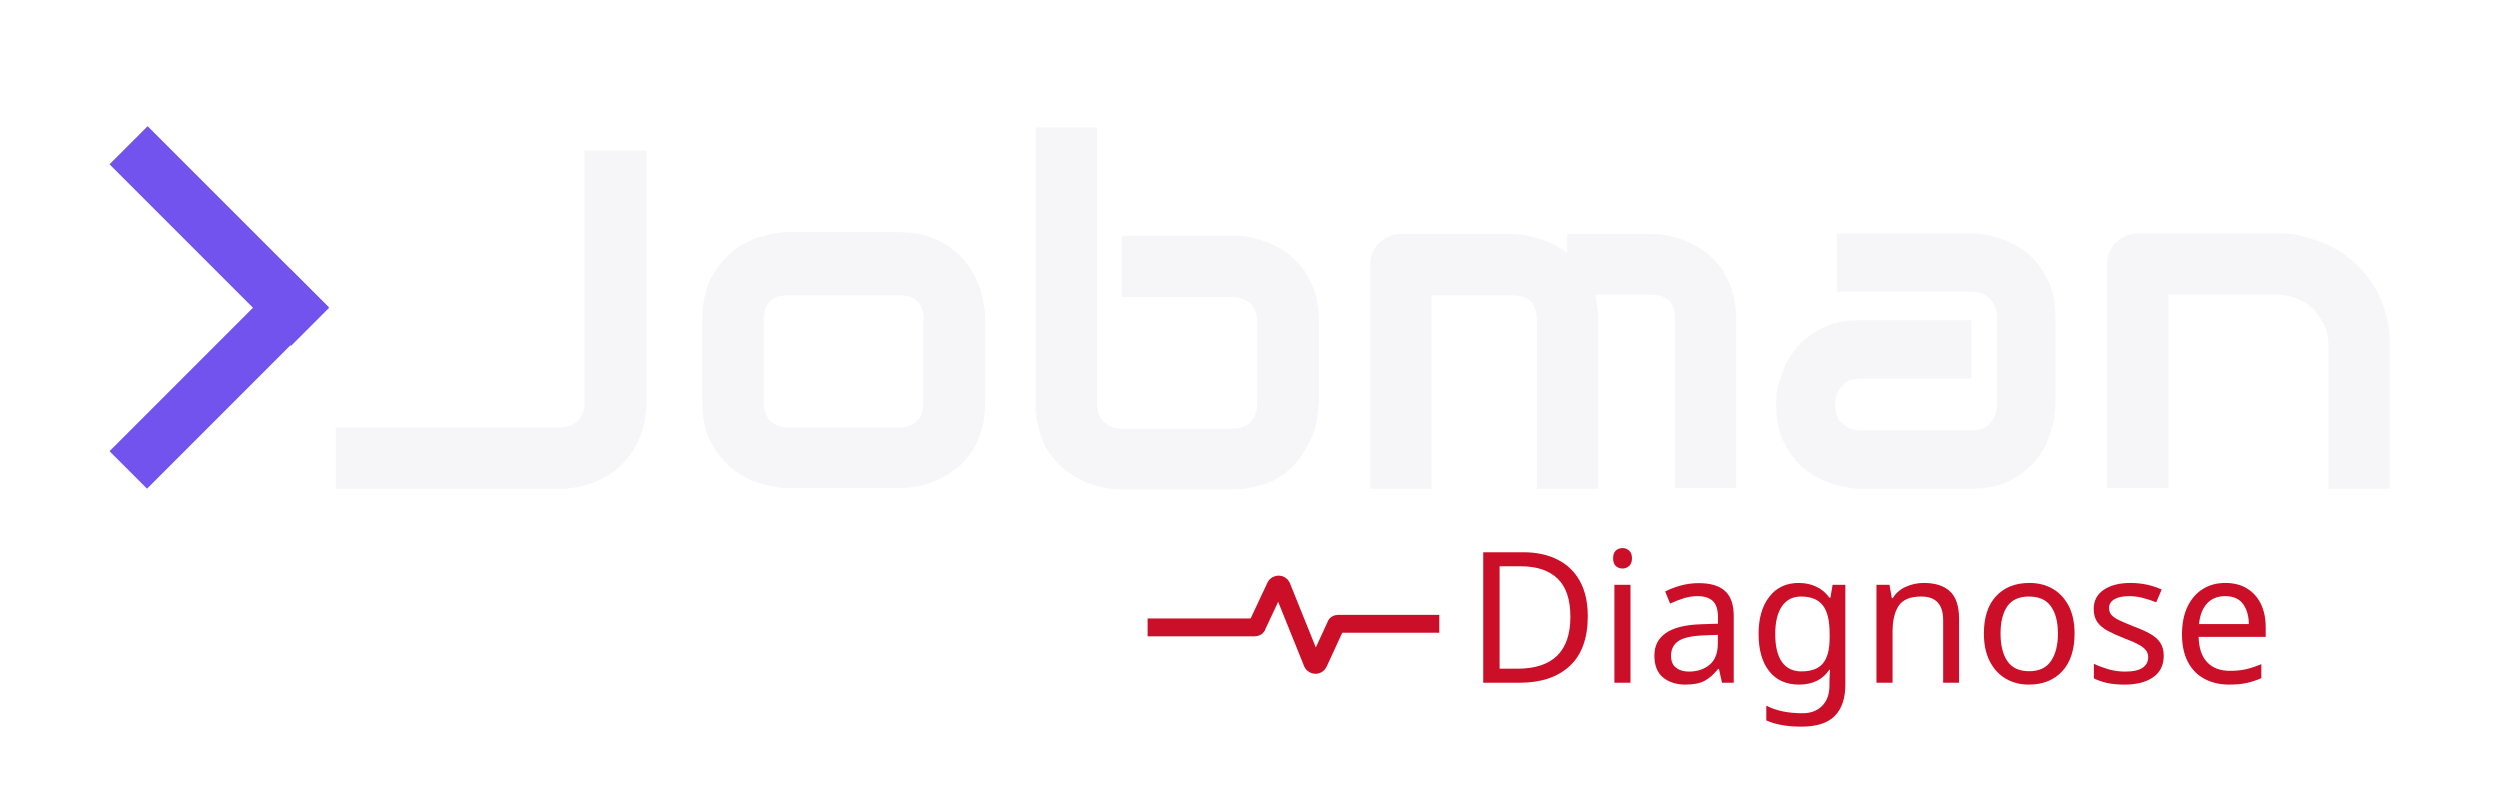
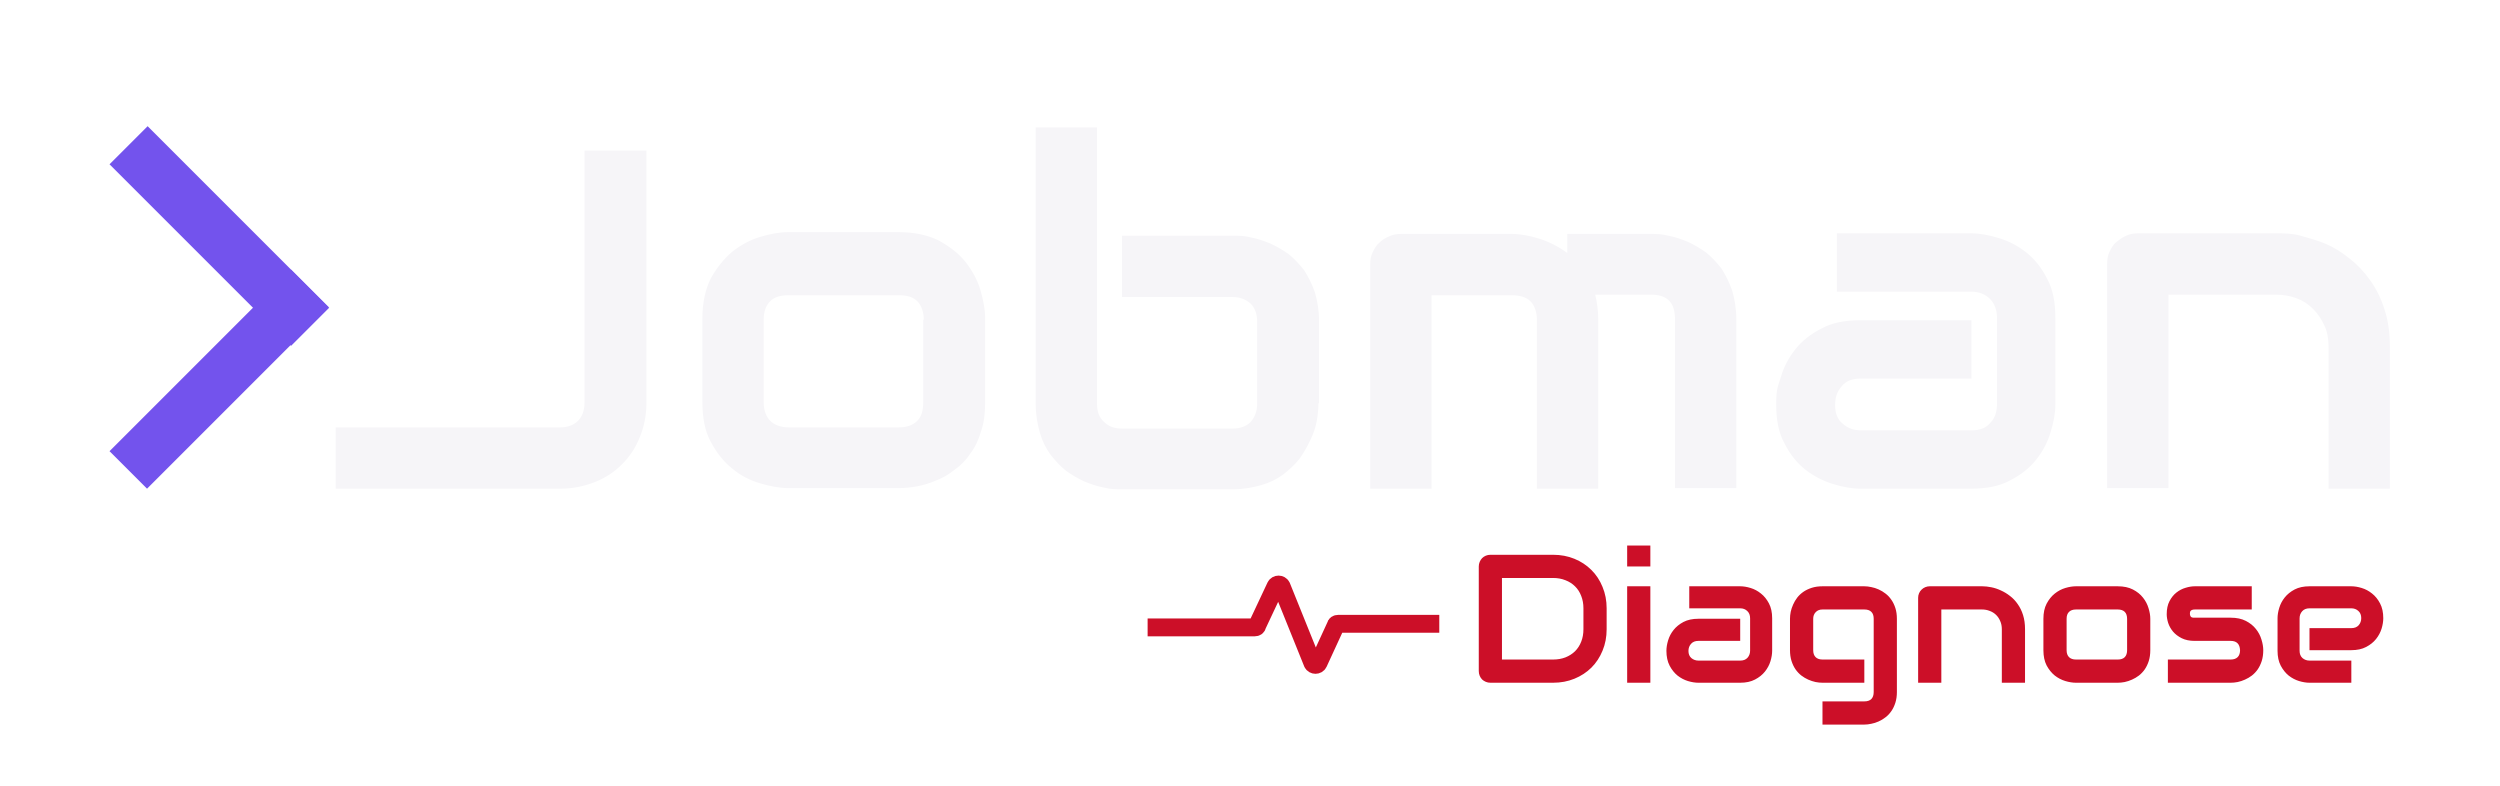
<svg xmlns="http://www.w3.org/2000/svg" id="Layer_1" version="1.1" viewBox="0 0 420 131.9">
  <defs>
    <style>
      .st0, .st1, .st2 {
        fill: none;
      }

      .st3 {
        fill: #f6f5f8;
      }

      .st4 {
        fill: #cc0f28;
-         font-family: Audiowide-Regular, Audiowide;
-         font-size: 30.7px;
      }

      .st4, .st5 {
        isolation: isolate;
      }

      .st1 {
        stroke-width: 3px;
      }

      .st1, .st2 {
        stroke: #cc0f28;
        stroke-miterlimit: 10;
      }

      .st2 {
        stroke-width: 3.1px;
      }

      .st6 {
        fill: #7353ed;
      }
    </style>
  </defs>
  <path class="st0" d="M0,0h420v131.9H0V0Z" />
  <path class="st3" d="M108.6,67.7c0,2.1-.4,4-1.1,5.7-.7,1.8-1.7,3.3-3,4.6-1.3,1.3-2.8,2.3-4.6,3s-3.7,1.1-5.8,1.1h-37.7v-10.3h37.7c1.3,0,2.3-.4,3-1.1s1.1-1.7,1.1-3.1V25.3h10.4v42.3h0ZM165.5,67.7c0,1.8-.2,3.4-.7,4.8-.4,1.4-1,2.7-1.8,3.7-.7,1.1-1.6,2-2.6,2.7-1,.8-2,1.4-3.1,1.8-1.1.5-2.2.8-3.2,1-1.1.2-2.1.3-3.1.3h-18.6c-1.4,0-3-.3-4.7-.8s-3.3-1.3-4.7-2.5c-1.4-1.1-2.6-2.6-3.6-4.5-1-1.8-1.4-4.1-1.4-6.8v-13.9c0-2.6.5-4.9,1.4-6.7,1-1.8,2.2-3.3,3.6-4.5,1.4-1.1,3-2,4.7-2.5s3.2-.8,4.7-.8h18.6c2.6,0,4.9.5,6.7,1.4,1.8,1,3.3,2.1,4.5,3.6,1.1,1.4,2,3,2.5,4.7s.8,3.3.8,4.7v14.3h0ZM155.2,53.8c0-1.4-.4-2.5-1.1-3.2-.7-.7-1.7-1-3.1-1h-18.5c-1.4,0-2.4.3-3.1,1-.7.7-1.1,1.7-1.1,3.1v13.9c0,1.3.4,2.4,1.1,3.1.7.7,1.8,1.1,3.1,1.1h18.5c1.4,0,2.4-.4,3.1-1.1.7-.7,1-1.7,1-3.1v-13.9h.1ZM221.5,67.7c0,1-.1,2-.3,3.1s-.6,2.2-1.1,3.2c-.5,1.1-1.1,2.1-1.8,3.1-.8,1-1.7,1.8-2.7,2.6-1.1.8-2.3,1.4-3.7,1.8s-3,.7-4.8.7h-18.6c-1,0-2,0-3.1-.3-1.1-.2-2.2-.6-3.2-1-1.1-.5-2.1-1.1-3.1-1.8-1-.8-1.8-1.7-2.6-2.7-.8-1.1-1.4-2.3-1.8-3.7-.4-1.4-.7-3-.7-4.8V21.4h10.3v46.5c0,1.3.4,2.3,1.2,3,.8.8,1.8,1.1,3,1.1h18.6c1.3,0,2.3-.4,3-1.1.7-.8,1.1-1.8,1.1-3v-13.9c0-1.3-.4-2.3-1.1-3-.8-.7-1.8-1.1-3-1.1h-18.6v-10.3h18.6c1,0,2,0,3.1.3,1.1.2,2.2.6,3.2,1,1.1.5,2.1,1.1,3.1,1.8,1,.8,1.8,1.7,2.6,2.7.7,1.1,1.3,2.3,1.8,3.7.4,1.4.7,3,.7,4.8v13.9h0ZM268.5,82.1h-10.3v-28.4c0-1.3-.4-2.4-1.1-3.1s-1.8-1-3.2-1h-13.4v32.5h-10.3v-37.7c0-.7.1-1.4.4-2s.6-1.2,1.1-1.6c.5-.5,1-.8,1.7-1.1.6-.3,1.3-.4,2-.4h18.6c1.4,0,3,.3,4.6.8s3.2,1.3,4.7,2.4v-3.2h13.9c1,0,2,0,3.1.3,1.1.2,2.2.6,3.2,1,1.1.5,2.1,1.1,3.1,1.8,1,.8,1.8,1.7,2.6,2.7.7,1.1,1.3,2.3,1.8,3.7.4,1.4.7,3,.7,4.8v28.4h-10.3v-28.4c0-1.3-.3-2.4-1-3.1s-1.7-1-3.1-1h-9.3c.3,1.3.5,2.6.5,4.1v28.4h0ZM345.3,68c0,1.4-.3,3-.8,4.6-.5,1.7-1.3,3.2-2.4,4.6s-2.6,2.6-4.4,3.5c-1.8,1-4,1.4-6.6,1.4h-18.6c-1.4,0-3-.3-4.6-.8s-3.2-1.3-4.6-2.4-2.6-2.6-3.5-4.4c-1-1.8-1.4-4-1.4-6.6s.3-3,.8-4.6c.5-1.7,1.3-3.2,2.4-4.6s2.6-2.6,4.4-3.5c1.8-1,4-1.4,6.6-1.4h18.6v9.8h-18.6c-1.4,0-2.5.4-3.2,1.3-.8.9-1.1,1.9-1.1,3.2s.4,2.4,1.3,3.1c.9.8,1.9,1.1,3.1,1.1h18.5c1.4,0,2.5-.4,3.2-1.3.8-.8,1.1-1.9,1.1-3.2v-14.4c0-1.3-.4-2.4-1.2-3.2-.8-.8-1.9-1.2-3.1-1.2h-22.6v-9.8h22.6c1.4,0,3,.3,4.6.8,1.7.5,3.2,1.3,4.6,2.4s2.6,2.6,3.5,4.4c1,1.8,1.4,4,1.4,6.6v14.5h0ZM401.5,82.1h-10.3v-23.8c0-1.3-.2-2.6-.7-3.6-.5-1.1-1.1-2-1.9-2.8s-1.7-1.4-2.8-1.8c-1.1-.4-2.2-.6-3.5-.6h-18v32.5h-10.3v-37.7c0-.7.1-1.4.4-2s.6-1.2,1.1-1.6,1-.8,1.7-1.1c.6-.3,1.3-.4,2-.4h23.2c1.3,0,2.7,0,4.1.4s2.9.8,4.3,1.4,2.8,1.5,4,2.5c1.3,1,2.4,2.2,3.4,3.6s1.8,3,2.4,4.9c.6,1.8.9,3.9.9,6.3v23.8h0Z" />
  <g>
    <path class="st6" d="M18.4,27.6l6.4-6.4,30.5,30.5-6.4,6.4s-30.5-30.5-30.5-30.5Z" />
    <path class="st6" d="M24.7,82.1l-6.3-6.3,30.5-30.5,6.3,6.3-30.5,30.5Z" />
  </g>
  <g class="st5">
    <g class="st5">
-       <text class="st4" transform="translate(246.2 114.7)">
-         <tspan x="0" y="0">Diagnose</tspan>
-       </text>
+       <path class="st4" transform="translate(246.2 114.7)" fill="#cc0f28" aria-label="Diagnose" d="m 23.715,-8.994 q 0,1.964 -0.69,3.613 -0.675,1.649 -1.874,2.848 -1.199,1.184 -2.848,1.859 Q 16.654,0 14.72,0 H 4.197 Q 3.778,0 3.418,-0.15 3.058,-0.3 2.788,-0.555 2.533,-0.824 2.383,-1.184 2.234,-1.544 2.234,-1.964 V -19.532 q 0,-0.405 0.15,-0.765 0.15,-0.36 0.405,-0.63 0.27,-0.27 0.63,-0.42 0.36,-0.15 0.779,-0.15 H 14.72 q 1.934,0 3.583,0.675 1.649,0.675 2.848,1.874 1.199,1.184 1.874,2.848 0.69,1.649 0.69,3.598 z M 19.817,-12.502 q 0,-1.139 -0.375,-2.084 -0.36,-0.944 -1.034,-1.604 -0.675,-0.675 -1.619,-1.034 -0.929,-0.375 -2.069,-0.375 H 6.131 v 13.701 h 8.589 q 1.139,0 2.069,-0.36 0.944,-0.375 1.619,-1.034 0.675,-0.675 1.034,-1.604 0.375,-0.944 0.375,-2.099 z m 11.243,-7.03 h -3.897 v -3.523 h 3.897 z m 0,19.532 h -3.897 v -16.204 h 3.897 z m 20.462,-5.367 q 0,0.809 -0.285,1.754 -0.285,0.929 -0.929,1.739 -0.63,0.794 -1.664,1.334 Q 47.624,0 46.155,0 h -7.03 Q 38.315,0 37.371,-0.285 36.441,-0.57 35.632,-1.199 34.837,-1.844 34.298,-2.863 33.758,-3.897 33.758,-5.367 q 0,-0.809 0.285,-1.754 0.285,-0.944 0.914,-1.739 0.645,-0.809 1.664,-1.349 1.034,-0.54 2.503,-0.54 h 7.03 v 3.718 h -7.03 q -0.794,0 -1.229,0.495 -0.435,0.48 -0.435,1.199 0,0.765 0.495,1.199 0.51,0.42 1.199,0.42 h 7 q 0.794,0 1.229,-0.48 0.435,-0.48 0.435,-1.199 V -10.838 q 0,-0.765 -0.48,-1.214 -0.465,-0.45 -1.184,-0.45 H 37.596 v -3.703 h 8.559 q 0.809,0 1.739,0.285 0.944,0.285 1.739,0.929 0.809,0.63 1.349,1.664 0.54,1.019 0.54,2.488 z m 20.956,6.925 q 0,1.004 -0.255,1.799 -0.255,0.809 -0.675,1.409 -0.42,0.615 -0.974,1.034 -0.555,0.435 -1.169,0.705 -0.6,0.27 -1.229,0.39 -0.615,0.135 -1.169,0.135 h -7.03 v -3.897 h 7.03 q 0.794,0 1.184,-0.405 0.39,-0.405 0.39,-1.169 V -10.748 q 0,-0.765 -0.39,-1.154 -0.39,-0.405 -1.184,-0.405 h -7.03 q -0.72,0 -1.139,0.45 -0.42,0.435 -0.42,1.109 v 5.277 q 0,0.765 0.405,1.169 0.405,0.405 1.184,0.405 h 7 V 0 h -7.03 q -0.555,0 -1.169,-0.12 -0.615,-0.135 -1.229,-0.405 Q 56.978,-0.794 56.423,-1.214 55.869,-1.649 55.449,-2.249 55.029,-2.863 54.774,-3.658 54.519,-4.467 54.519,-5.471 v -5.277 q 0,-0.555 0.12,-1.169 0.135,-0.615 0.405,-1.214 0.27,-0.615 0.69,-1.169 0.435,-0.555 1.034,-0.974 0.615,-0.42 1.409,-0.675 0.794,-0.255 1.799,-0.255 h 7.03 q 0.555,0 1.169,0.135 0.63,0.12 1.229,0.39 0.615,0.27 1.169,0.705 0.555,0.42 0.974,1.034 0.42,0.6 0.675,1.394 0.255,0.794 0.255,1.799 z M 94.004,0 h -3.897 v -8.994 q 0,-0.765 -0.27,-1.364 -0.255,-0.615 -0.705,-1.049 -0.45,-0.435 -1.064,-0.66 -0.6,-0.24 -1.304,-0.24 H 79.943 V 0 h -3.897 v -14.271 q 0,-0.405 0.15,-0.75 0.15,-0.36 0.42,-0.615 0.27,-0.27 0.63,-0.42 0.36,-0.15 0.765,-0.15 h 8.784 q 0.735,0 1.544,0.165 0.824,0.165 1.619,0.54 0.809,0.36 1.529,0.929 0.735,0.555 1.289,1.364 0.57,0.794 0.899,1.844 0.33,1.049 0.33,2.368 z m 21.046,-5.471 q 0,1.004 -0.255,1.814 -0.255,0.794 -0.675,1.409 -0.42,0.6 -0.974,1.034 -0.555,0.42 -1.169,0.69 -0.6,0.27 -1.229,0.405 Q 110.133,0 109.579,0 H 102.548 Q 101.739,0 100.779,-0.285 99.82,-0.57 98.996,-1.214 98.186,-1.874 97.631,-2.908 97.092,-3.957 97.092,-5.471 v -5.277 q 0,-1.499 0.54,-2.533 0.555,-1.049 1.364,-1.694 0.824,-0.66 1.784,-0.944 0.959,-0.285 1.769,-0.285 h 7.03 q 1.499,0 2.548,0.54 1.049,0.54 1.694,1.364 0.645,0.809 0.929,1.769 0.3,0.959 0.3,1.784 z m -3.897,-5.247 q 0,-0.809 -0.405,-1.199 -0.405,-0.39 -1.169,-0.39 h -7 q -0.779,0 -1.184,0.405 -0.405,0.39 -0.405,1.154 v 5.277 q 0,0.765 0.405,1.169 0.405,0.405 1.184,0.405 h 7 q 0.794,0 1.184,-0.405 0.39,-0.405 0.39,-1.169 z m 22.875,5.247 q 0,1.004 -0.255,1.814 -0.255,0.794 -0.675,1.409 -0.42,0.6 -0.974,1.034 -0.555,0.42 -1.169,0.69 -0.6,0.27 -1.229,0.405 Q 129.111,0 128.556,0 h -10.553 v -3.897 h 10.523 q 0.794,0 1.199,-0.405 0.405,-0.405 0.405,-1.169 -0.075,-1.559 -1.574,-1.559 h -6.041 q -1.289,0 -2.189,-0.45 -0.899,-0.45 -1.469,-1.124 -0.555,-0.675 -0.809,-1.454 -0.24,-0.779 -0.24,-1.454 0,-1.304 0.465,-2.189 0.465,-0.899 1.169,-1.454 0.705,-0.555 1.529,-0.794 0.824,-0.255 1.544,-0.255 h 9.579 v 3.897 h -9.549 q -0.3,0 -0.48,0.075 -0.165,0.06 -0.255,0.18 -0.075,0.105 -0.09,0.24 -0.015,0.12 -0.015,0.24 0.015,0.24 0.09,0.375 0.075,0.135 0.18,0.195 0.12,0.06 0.255,0.075 0.15,0 0.285,0 h 6.041 q 1.499,0 2.548,0.54 1.049,0.54 1.694,1.364 0.645,0.809 0.929,1.769 0.3,0.959 0.3,1.784 z m 20.162,-5.367 q 0,0.809 -0.285,1.754 -0.285,0.929 -0.929,1.739 -0.63,0.794 -1.664,1.334 -1.019,0.54 -2.488,0.54 h -7.03 v -3.703 h 7.03 q 0.794,0 1.229,-0.48 0.435,-0.495 0.435,-1.214 0,-0.765 -0.495,-1.199 -0.48,-0.435 -1.169,-0.435 h -7.03 q -0.794,0 -1.229,0.495 -0.435,0.48 -0.435,1.199 v 5.441 q 0,0.779 0.48,1.214 0.495,0.435 1.214,0.435 h 7 V 0 h -7.03 q -0.809,0 -1.754,-0.285 -0.929,-0.285 -1.739,-0.914 -0.794,-0.645 -1.334,-1.664 -0.54,-1.034 -0.54,-2.503 v -5.471 q 0,-0.809 0.285,-1.739 0.285,-0.944 0.914,-1.739 0.645,-0.809 1.664,-1.349 1.034,-0.54 2.503,-0.54 h 7.03 q 0.809,0 1.739,0.285 0.944,0.285 1.739,0.929 0.809,0.63 1.349,1.664 0.54,1.019 0.54,2.488 z" />
    </g>
  </g>
  <path class="st1" d="M192.8,105.4h18c.2,0,.4-.1.4-.3l3.1-6.6c.2-.4.8-.4,1,0l5.2,12.9c.2.4.8.4,1,0l2.9-6.3c0-.2.2-.3.4-.3h17" />
  <path class="st2" d="M231.7,80.4" />
</svg>
